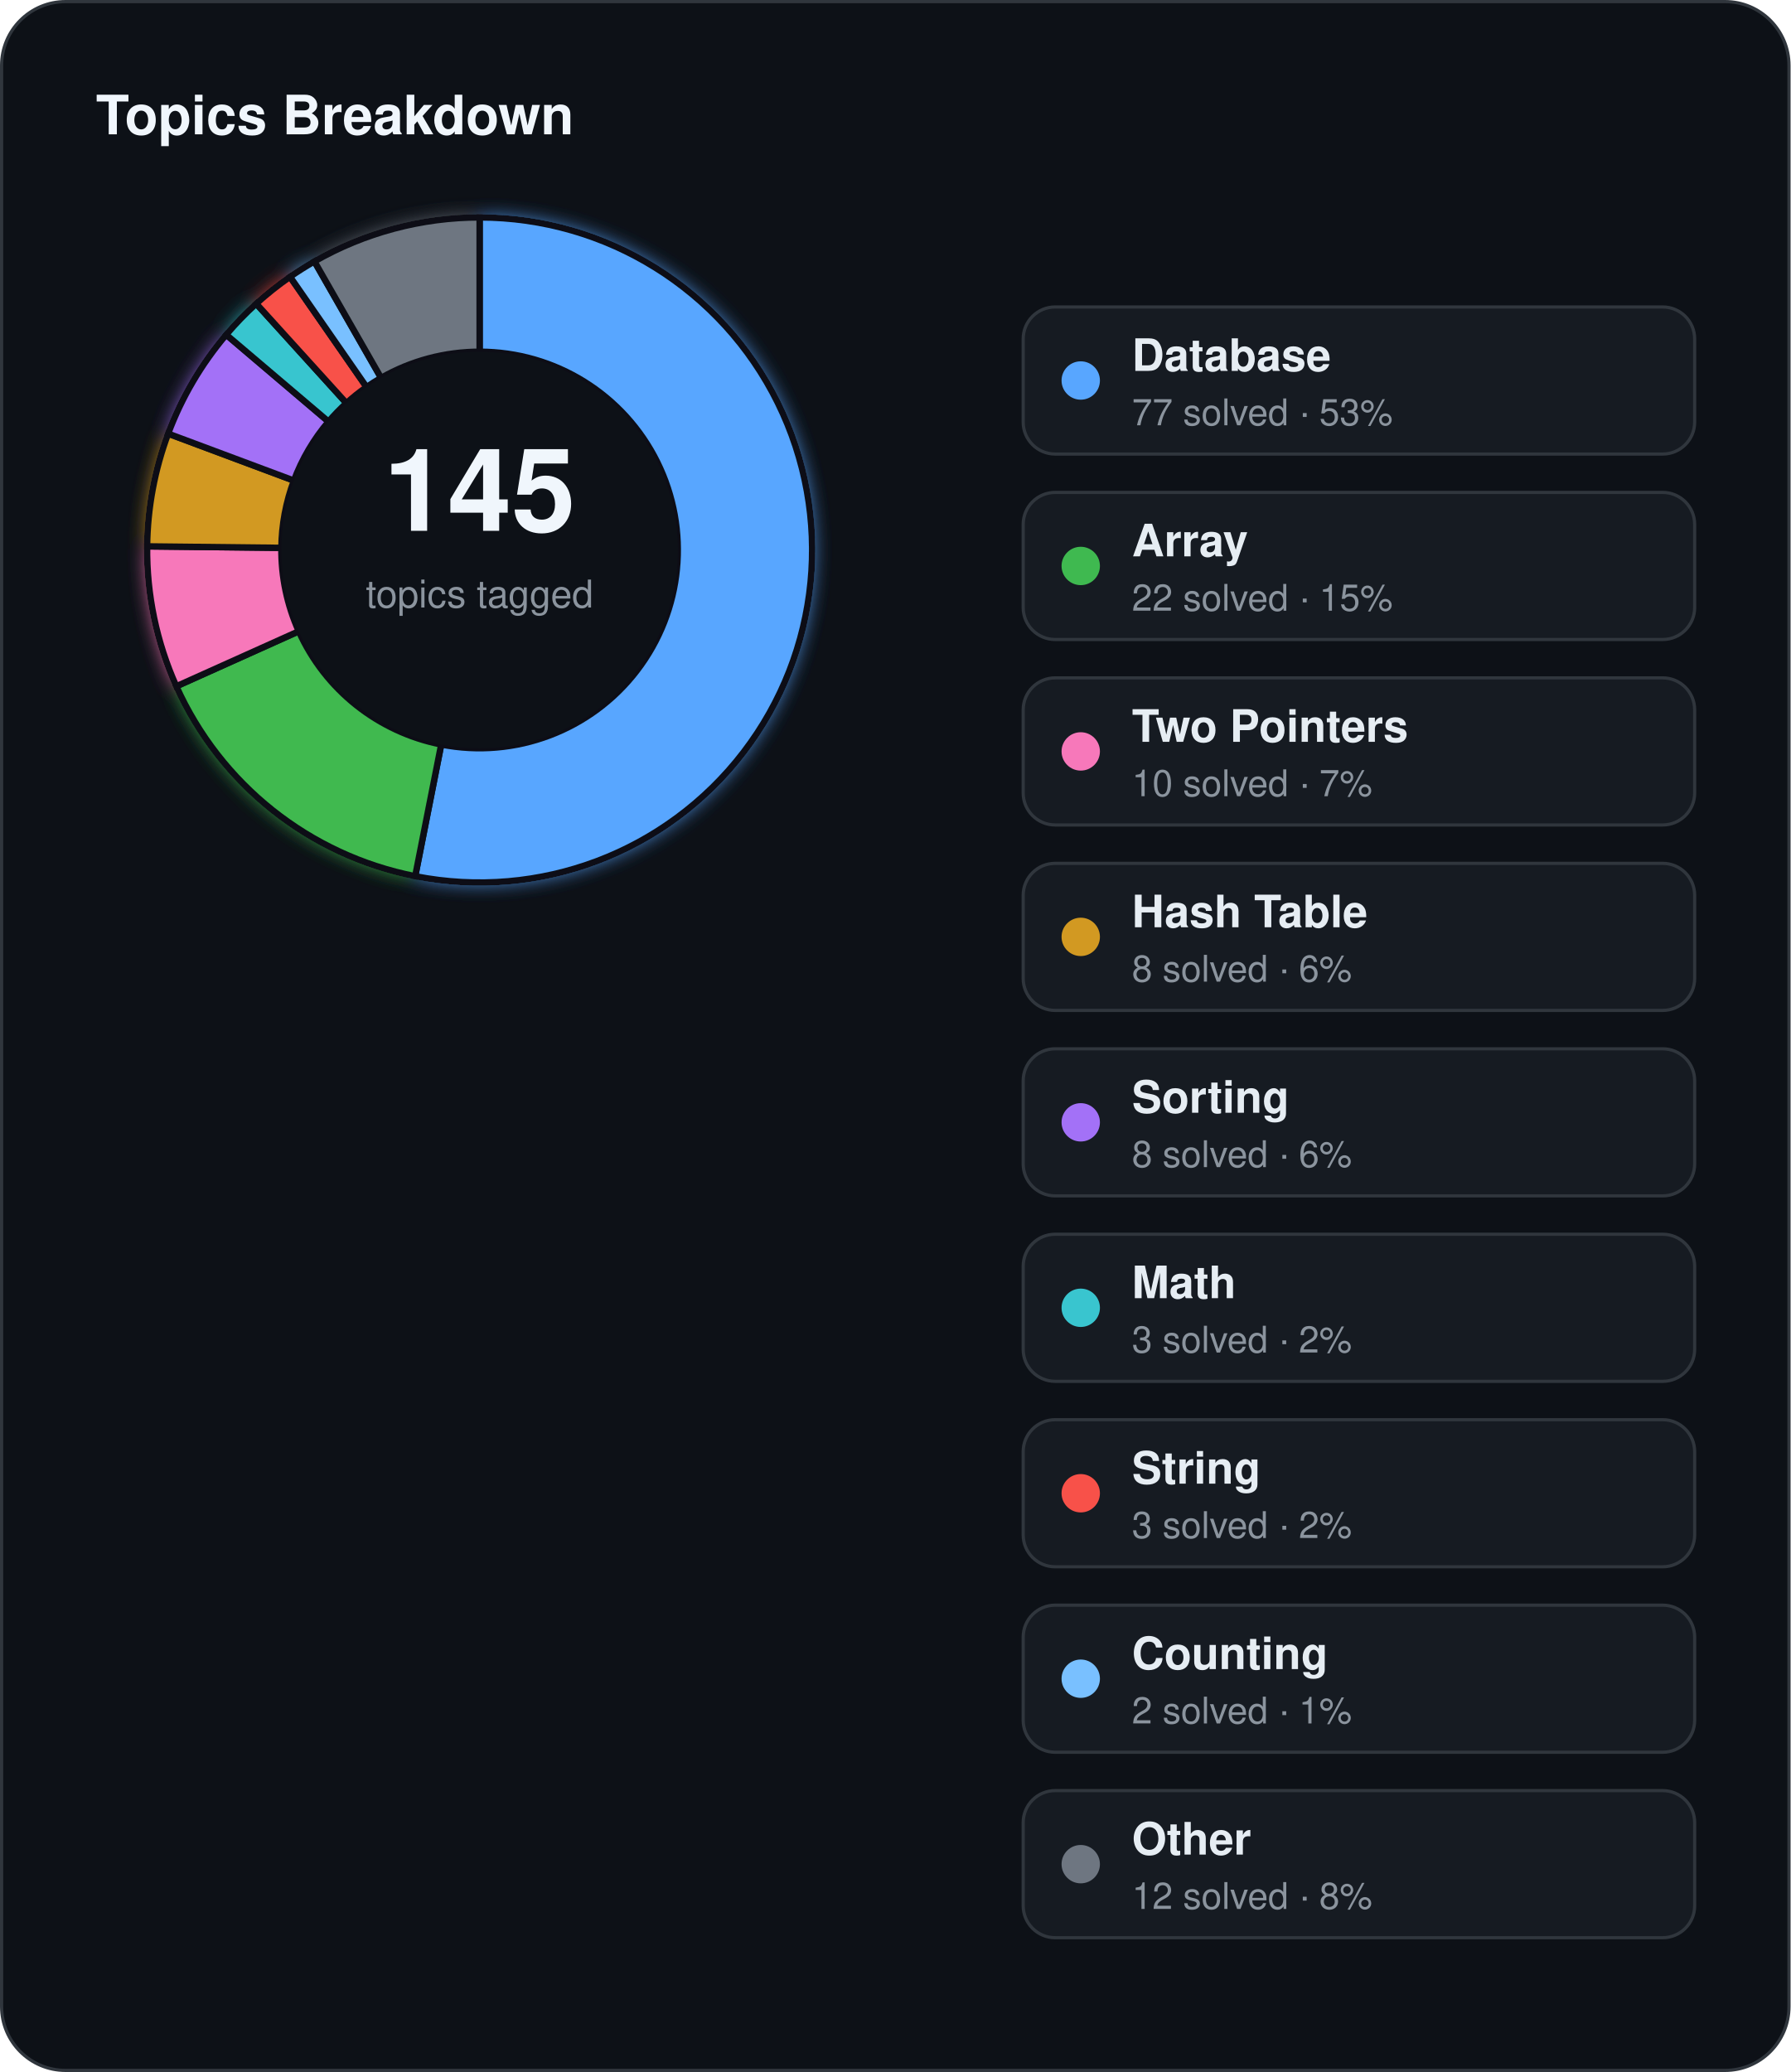
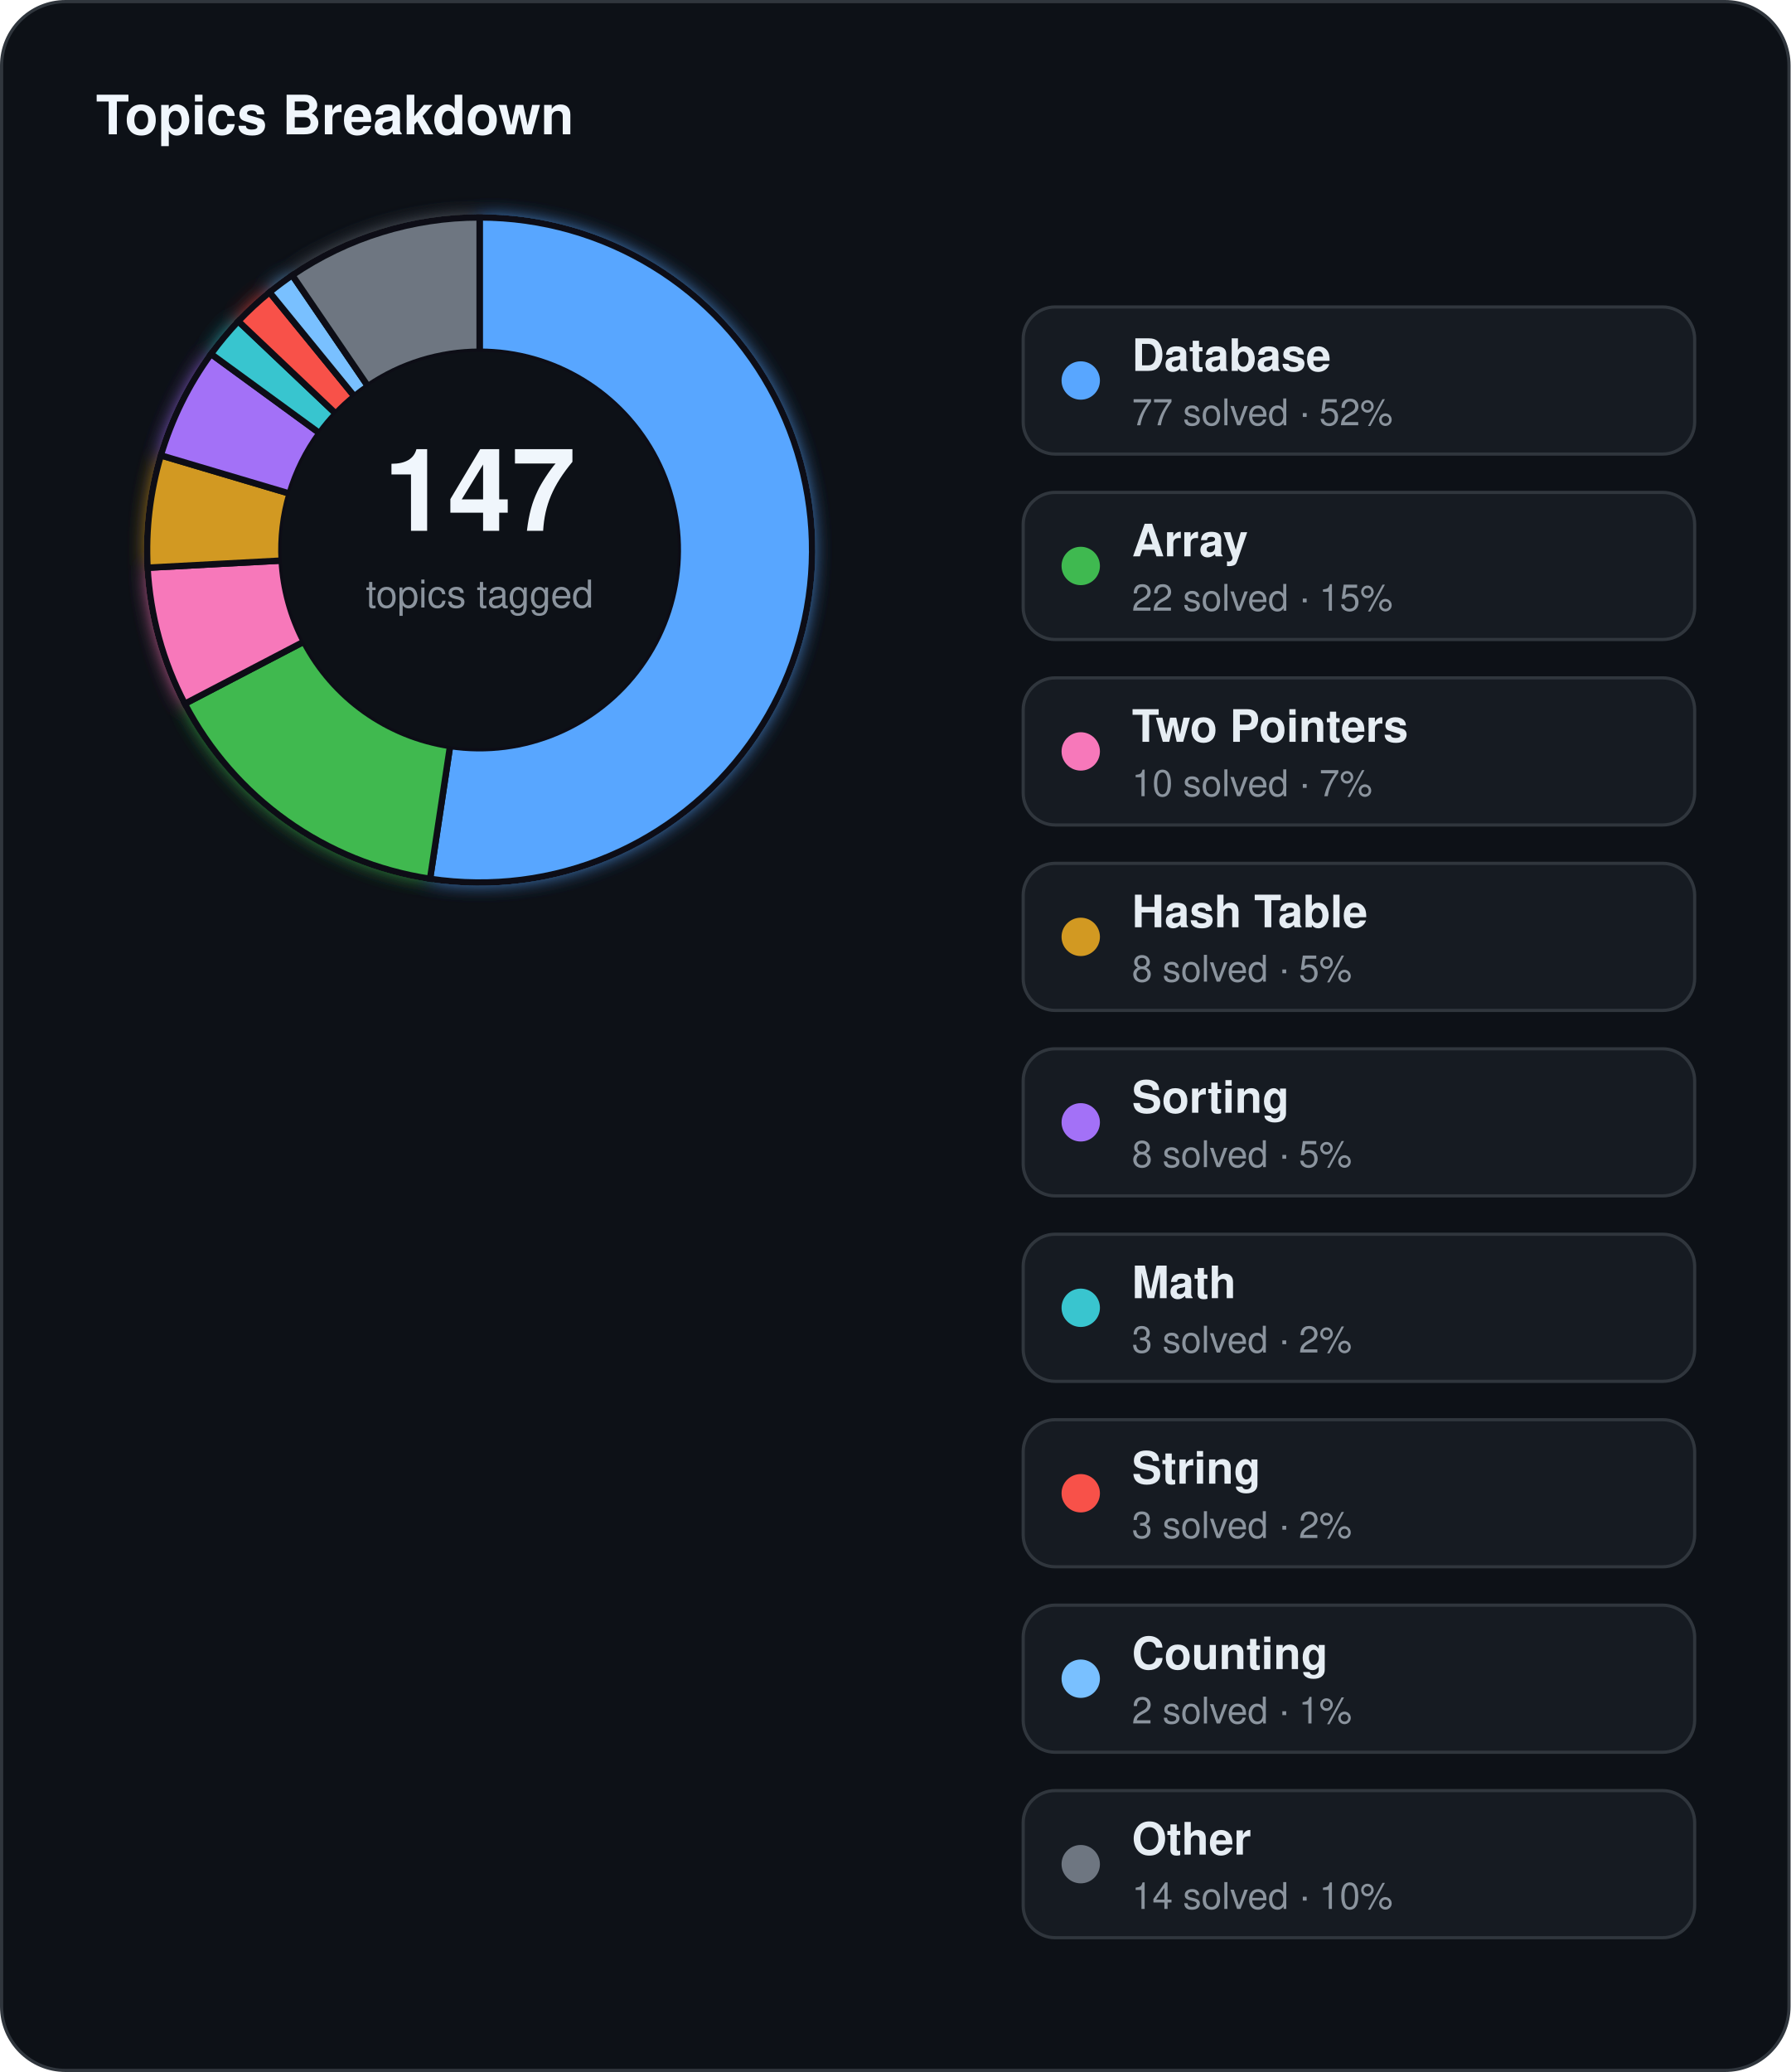
<svg xmlns="http://www.w3.org/2000/svg" width="560" height="648" viewBox="0 0 560 648">
  <defs>
    <filter id="topics-glow" x="-60%" y="-60%" width="220%" height="220%">
      <feGaussianBlur stdDeviation="3" result="blur" />
      <feMerge>
        <feMergeNode in="blur" />
        <feMergeNode in="SourceGraphic" />
      </feMerge>
    </filter>
  </defs>
  <rect x="0.5" y="0.5" width="559" height="647" rx="20" fill="#0d1117" stroke="#30363d" stroke-width="1" />
  <text x="30" y="42" fill="#f0f6fc" font-family="Segoe UI, Helvetica, Arial, sans-serif" font-size="17" font-weight="700">Topics Breakdown</text>
  <g filter="url(#topics-glow)">
-     <path d="M 150.00,68.00 A 104,104 0 1 1 129.85,274.03 L 137.99,232.83 A 62,62 0 1 0 150.00,110.00 Z" fill="#58a6ff" stroke="#0d1117" stroke-width="2" />
-     <path d="M 129.85,274.03 A 104,104 0 0 1 55.14,214.64 L 93.45,197.42 A 62,62 0 0 0 137.99,232.83 Z" fill="#3fb950" stroke="#0d1117" stroke-width="2" />
-     <path d="M 55.14,214.64 A 104,104 0 0 1 46.01,170.87 L 88.00,171.33 A 62,62 0 0 0 93.45,197.42 Z" fill="#f778ba" stroke="#0d1117" stroke-width="2" />
-     <path d="M 46.01,170.87 A 104,104 0 0 1 52.58,135.61 L 91.92,150.30 A 62,62 0 0 0 88.00,171.33 Z" fill="#d29922" stroke="#0d1117" stroke-width="2" />
-     <path d="M 52.58,135.61 A 104,104 0 0 1 70.74,104.67 L 102.75,131.86 A 62,62 0 0 0 91.92,150.30 Z" fill="#a371f7" stroke="#0d1117" stroke-width="2" />
-     <path d="M 70.74,104.67 A 104,104 0 0 1 80.13,94.96 L 108.35,126.08 A 62,62 0 0 0 102.75,131.86 Z" fill="#39c5cf" stroke="#0d1117" stroke-width="2" />
-     <path d="M 80.13,94.96 A 104,104 0 0 1 90.71,86.56 L 114.65,121.06 A 62,62 0 0 0 108.35,126.08 Z" fill="#f85149" stroke="#0d1117" stroke-width="2" />
-     <path d="M 90.71,86.56 A 104,104 0 0 1 98.33,81.75 L 119.19,118.19 A 62,62 0 0 0 114.65,121.06 Z" fill="#79c0ff" stroke="#0d1117" stroke-width="2" />
-     <path d="M 98.33,81.75 A 104,104 0 0 1 150.00,68.00 L 150.00,110.00 A 62,62 0 0 0 119.19,118.19 Z" fill="#6e7681" stroke="#0d1117" stroke-width="2" />
+     <path d="M 150.00,68.00 A 104,104 0 1 1 134.50,274.84 L 140.76,233.31 A 62,62 0 1 0 150.00,110.00 Z" fill="#58a6ff" stroke="#0d1117" stroke-width="2" />
+     <path d="M 134.50,274.84 A 104,104 0 0 1 57.79,220.10 L 95.03,200.68 A 62,62 0 0 0 140.76,233.31 Z" fill="#3fb950" stroke="#0d1117" stroke-width="2" />
+     <path d="M 57.79,220.10 A 104,104 0 0 1 46.15,177.55 L 88.09,175.31 A 62,62 0 0 0 95.03,200.68 Z" fill="#f778ba" stroke="#0d1117" stroke-width="2" />
+     <path d="M 46.15,177.55 A 104,104 0 0 1 50.30,142.41 L 90.56,154.36 A 62,62 0 0 0 88.09,175.31 Z" fill="#d29922" stroke="#0d1117" stroke-width="2" />
+     <path d="M 50.30,142.41 A 104,104 0 0 1 65.99,110.69 L 99.92,135.45 A 62,62 0 0 0 90.56,154.36 Z" fill="#a371f7" stroke="#0d1117" stroke-width="2" />
+     <path d="M 65.99,110.69 A 104,104 0 0 1 74.52,100.45 L 105.00,129.35 A 62,62 0 0 0 99.92,135.45 Z" fill="#39c5cf" stroke="#0d1117" stroke-width="2" />
+     <path d="M 74.52,100.45 A 104,104 0 0 1 84.29,91.39 L 110.83,123.94 A 62,62 0 0 0 105.00,129.35 Z" fill="#f85149" stroke="#0d1117" stroke-width="2" />
+     <path d="M 84.29,91.39 A 104,104 0 0 1 91.41,86.07 L 115.07,120.77 A 62,62 0 0 0 110.83,123.94 Z" fill="#79c0ff" stroke="#0d1117" stroke-width="2" />
+     <path d="M 91.41,86.07 A 104,104 0 0 1 150.00,68.00 L 150.00,110.00 A 62,62 0 0 0 115.07,120.77 Z" fill="#6e7681" stroke="#0d1117" stroke-width="2" />
  </g>
  <circle cx="150" cy="172" r="62" fill="#0d1117" />
-   <text x="150" y="166" text-anchor="middle" fill="#f0f6fc" font-family="Segoe UI, Helvetica, Arial, sans-serif" font-size="36" font-weight="700">145</text>
+   <text x="150" y="166" text-anchor="middle" fill="#f0f6fc" font-family="Segoe UI, Helvetica, Arial, sans-serif" font-size="36" font-weight="700">147</text>
  <text x="150" y="190" text-anchor="middle" fill="#8b949e" font-family="Segoe UI, Helvetica, Arial, sans-serif" font-size="12">topics tagged</text>
  <rect x="320" y="96" width="210" height="46" rx="10" fill="#161b22" stroke="#30363d" stroke-width="1" />
  <circle cx="338" cy="119" r="6" fill="#58a6ff" />
  <text x="354" y="116" fill="#e6edf3" font-family="Segoe UI, Helvetica, Arial, sans-serif" font-size="14" font-weight="600">Database</text>
-   <text x="354" y="133" fill="#8b949e" font-family="Segoe UI, Helvetica, Arial, sans-serif" font-size="11.5">77 solved · 53%</text>
+   <text x="354" y="133" fill="#8b949e" font-family="Segoe UI, Helvetica, Arial, sans-serif" font-size="11.5">77 solved · 52%</text>
  <rect x="320" y="154" width="210" height="46" rx="10" fill="#161b22" stroke="#30363d" stroke-width="1" />
  <circle cx="338" cy="177" r="6" fill="#3fb950" />
  <text x="354" y="174" fill="#e6edf3" font-family="Segoe UI, Helvetica, Arial, sans-serif" font-size="14" font-weight="600">Array</text>
  <text x="354" y="191" fill="#8b949e" font-family="Segoe UI, Helvetica, Arial, sans-serif" font-size="11.5">22 solved · 15%</text>
  <rect x="320" y="212" width="210" height="46" rx="10" fill="#161b22" stroke="#30363d" stroke-width="1" />
  <circle cx="338" cy="235" r="6" fill="#f778ba" />
  <text x="354" y="232" fill="#e6edf3" font-family="Segoe UI, Helvetica, Arial, sans-serif" font-size="14" font-weight="600">Two Pointers</text>
  <text x="354" y="249" fill="#8b949e" font-family="Segoe UI, Helvetica, Arial, sans-serif" font-size="11.5">10 solved · 7%</text>
  <rect x="320" y="270" width="210" height="46" rx="10" fill="#161b22" stroke="#30363d" stroke-width="1" />
  <circle cx="338" cy="293" r="6" fill="#d29922" />
  <text x="354" y="290" fill="#e6edf3" font-family="Segoe UI, Helvetica, Arial, sans-serif" font-size="14" font-weight="600">Hash Table</text>
-   <text x="354" y="307" fill="#8b949e" font-family="Segoe UI, Helvetica, Arial, sans-serif" font-size="11.5">8 solved · 6%</text>
+   <text x="354" y="307" fill="#8b949e" font-family="Segoe UI, Helvetica, Arial, sans-serif" font-size="11.5">8 solved · 5%</text>
  <rect x="320" y="328" width="210" height="46" rx="10" fill="#161b22" stroke="#30363d" stroke-width="1" />
  <circle cx="338" cy="351" r="6" fill="#a371f7" />
  <text x="354" y="348" fill="#e6edf3" font-family="Segoe UI, Helvetica, Arial, sans-serif" font-size="14" font-weight="600">Sorting</text>
-   <text x="354" y="365" fill="#8b949e" font-family="Segoe UI, Helvetica, Arial, sans-serif" font-size="11.5">8 solved · 6%</text>
+   <text x="354" y="365" fill="#8b949e" font-family="Segoe UI, Helvetica, Arial, sans-serif" font-size="11.5">8 solved · 5%</text>
  <rect x="320" y="386" width="210" height="46" rx="10" fill="#161b22" stroke="#30363d" stroke-width="1" />
  <circle cx="338" cy="409" r="6" fill="#39c5cf" />
  <text x="354" y="406" fill="#e6edf3" font-family="Segoe UI, Helvetica, Arial, sans-serif" font-size="14" font-weight="600">Math</text>
  <text x="354" y="423" fill="#8b949e" font-family="Segoe UI, Helvetica, Arial, sans-serif" font-size="11.5">3 solved · 2%</text>
  <rect x="320" y="444" width="210" height="46" rx="10" fill="#161b22" stroke="#30363d" stroke-width="1" />
  <circle cx="338" cy="467" r="6" fill="#f85149" />
  <text x="354" y="464" fill="#e6edf3" font-family="Segoe UI, Helvetica, Arial, sans-serif" font-size="14" font-weight="600">String</text>
  <text x="354" y="481" fill="#8b949e" font-family="Segoe UI, Helvetica, Arial, sans-serif" font-size="11.5">3 solved · 2%</text>
  <rect x="320" y="502" width="210" height="46" rx="10" fill="#161b22" stroke="#30363d" stroke-width="1" />
  <circle cx="338" cy="525" r="6" fill="#79c0ff" />
  <text x="354" y="522" fill="#e6edf3" font-family="Segoe UI, Helvetica, Arial, sans-serif" font-size="14" font-weight="600">Counting</text>
  <text x="354" y="539" fill="#8b949e" font-family="Segoe UI, Helvetica, Arial, sans-serif" font-size="11.5">2 solved · 1%</text>
  <rect x="320" y="560" width="210" height="46" rx="10" fill="#161b22" stroke="#30363d" stroke-width="1" />
  <circle cx="338" cy="583" r="6" fill="#6e7681" />
  <text x="354" y="580" fill="#e6edf3" font-family="Segoe UI, Helvetica, Arial, sans-serif" font-size="14" font-weight="600">Other</text>
-   <text x="354" y="597" fill="#8b949e" font-family="Segoe UI, Helvetica, Arial, sans-serif" font-size="11.5">12 solved · 8%</text>
+   <text x="354" y="597" fill="#8b949e" font-family="Segoe UI, Helvetica, Arial, sans-serif" font-size="11.5">14 solved · 10%</text>
</svg>
